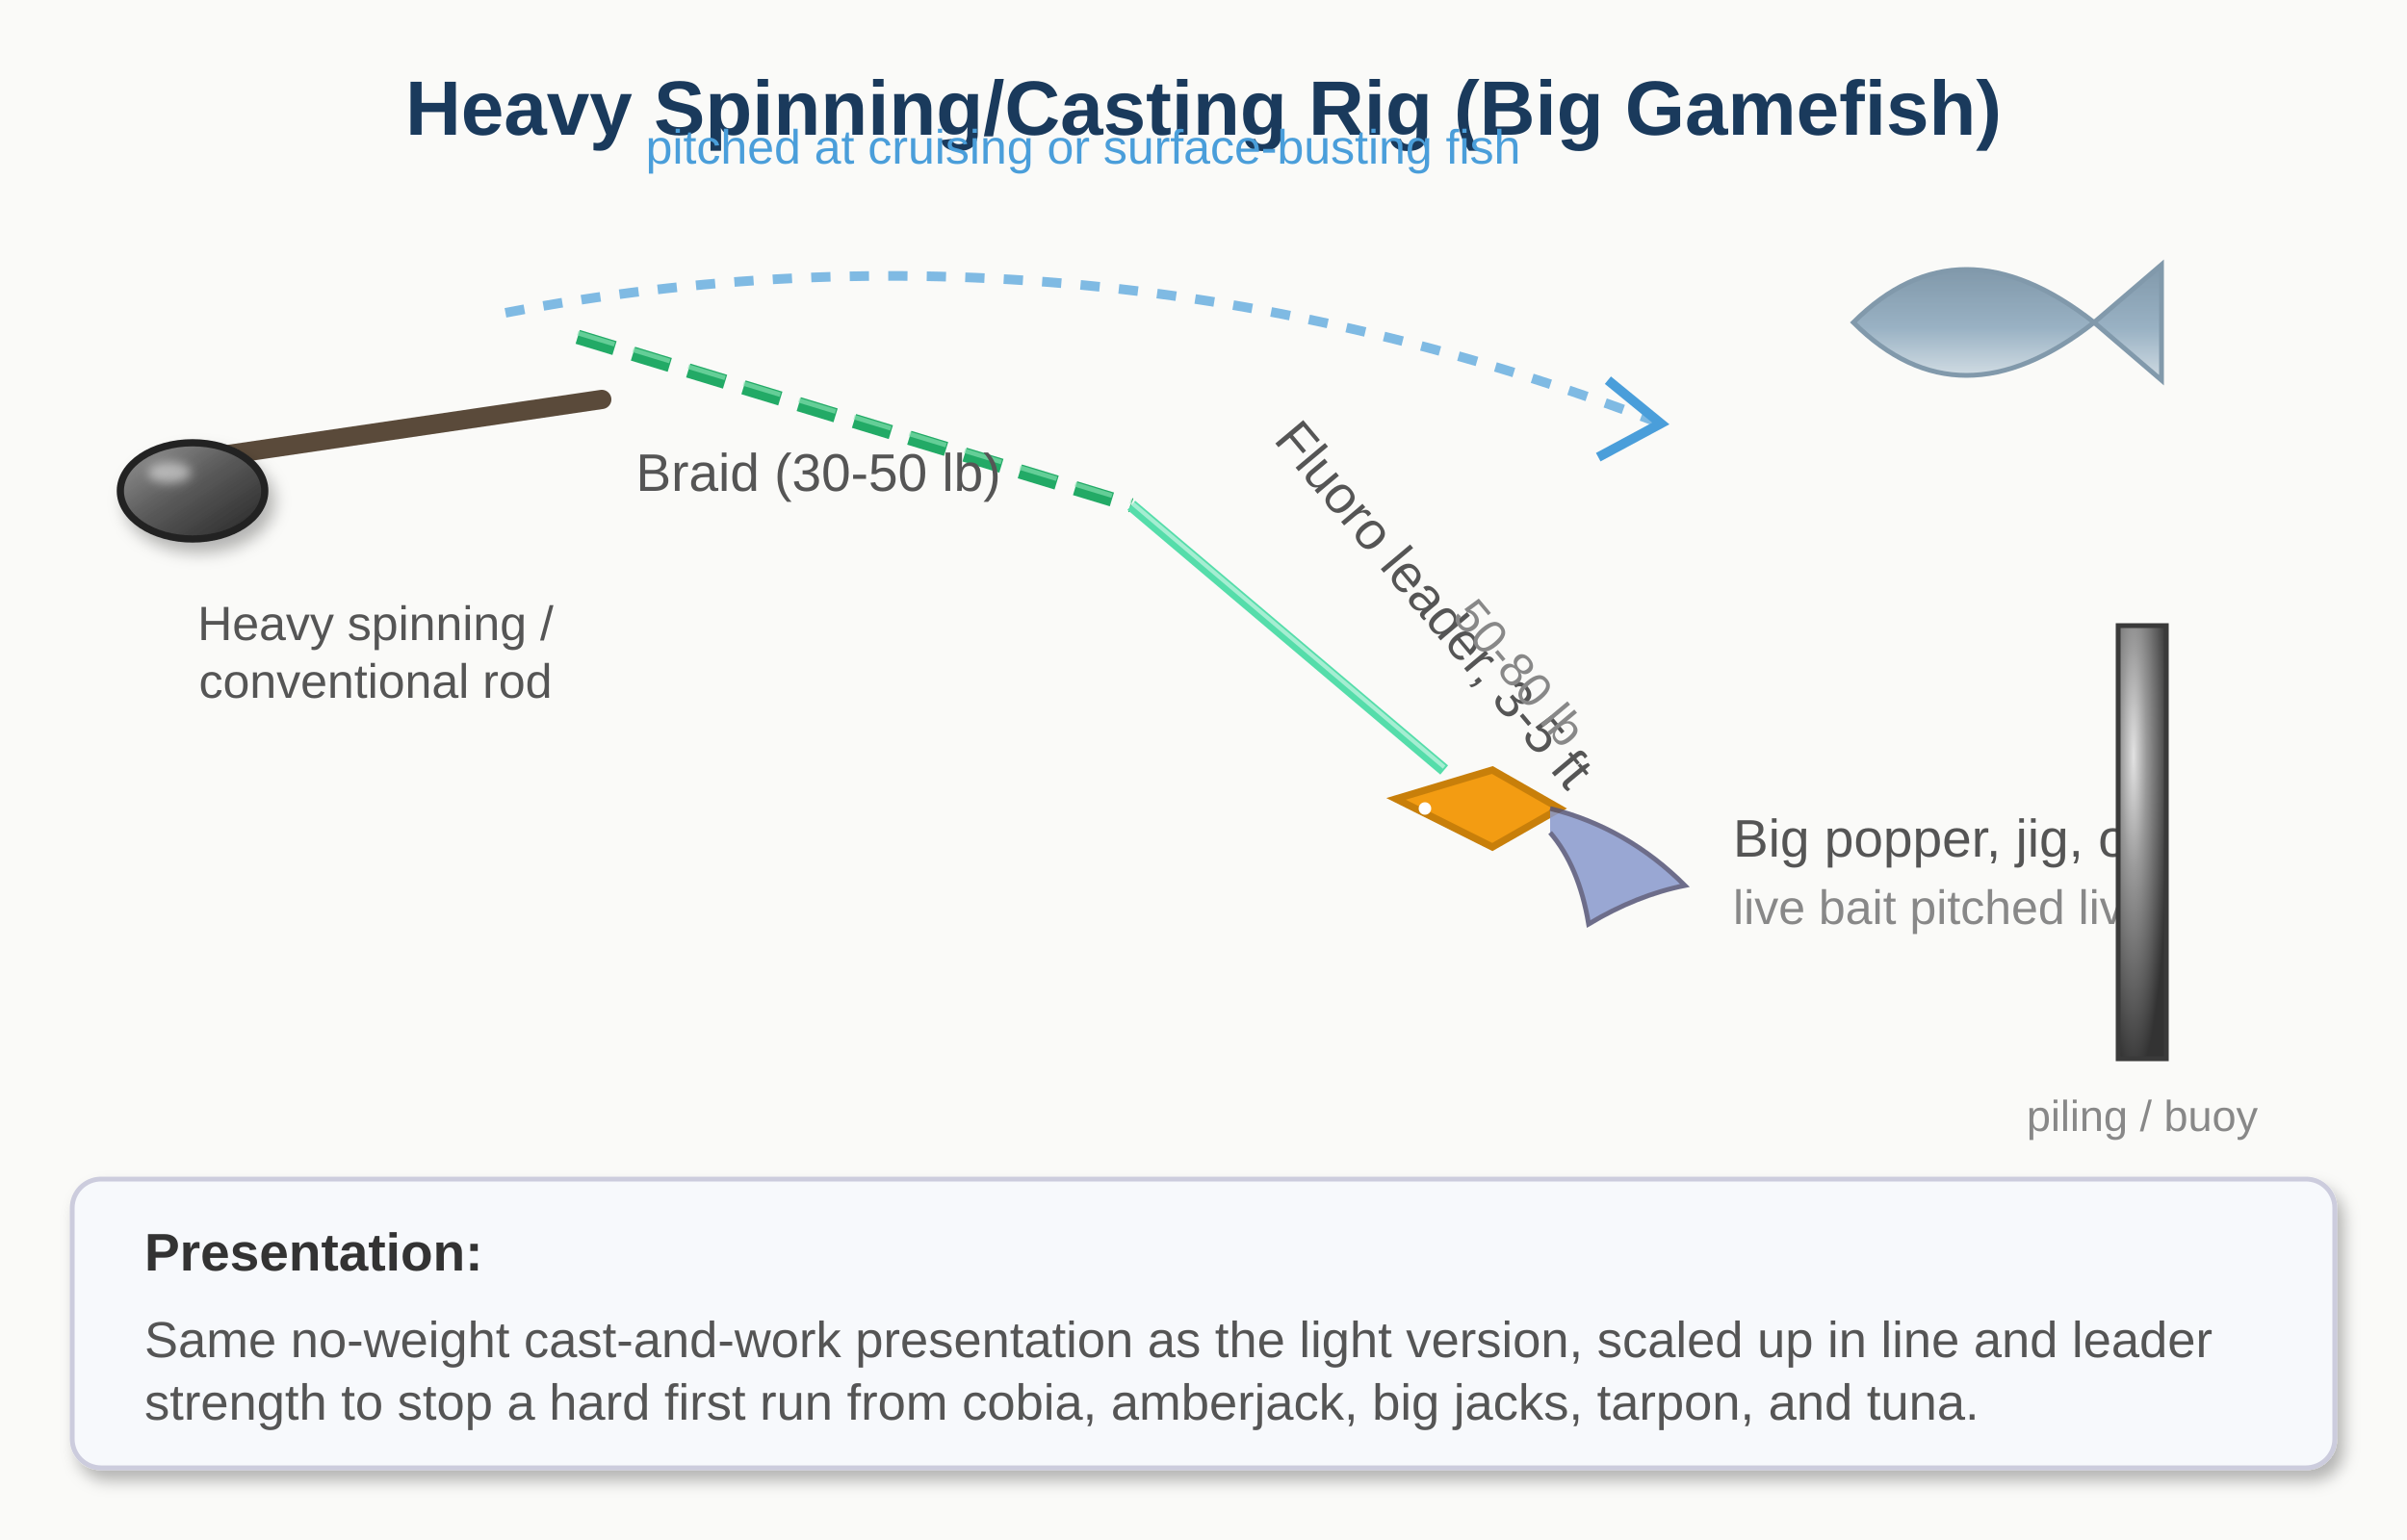
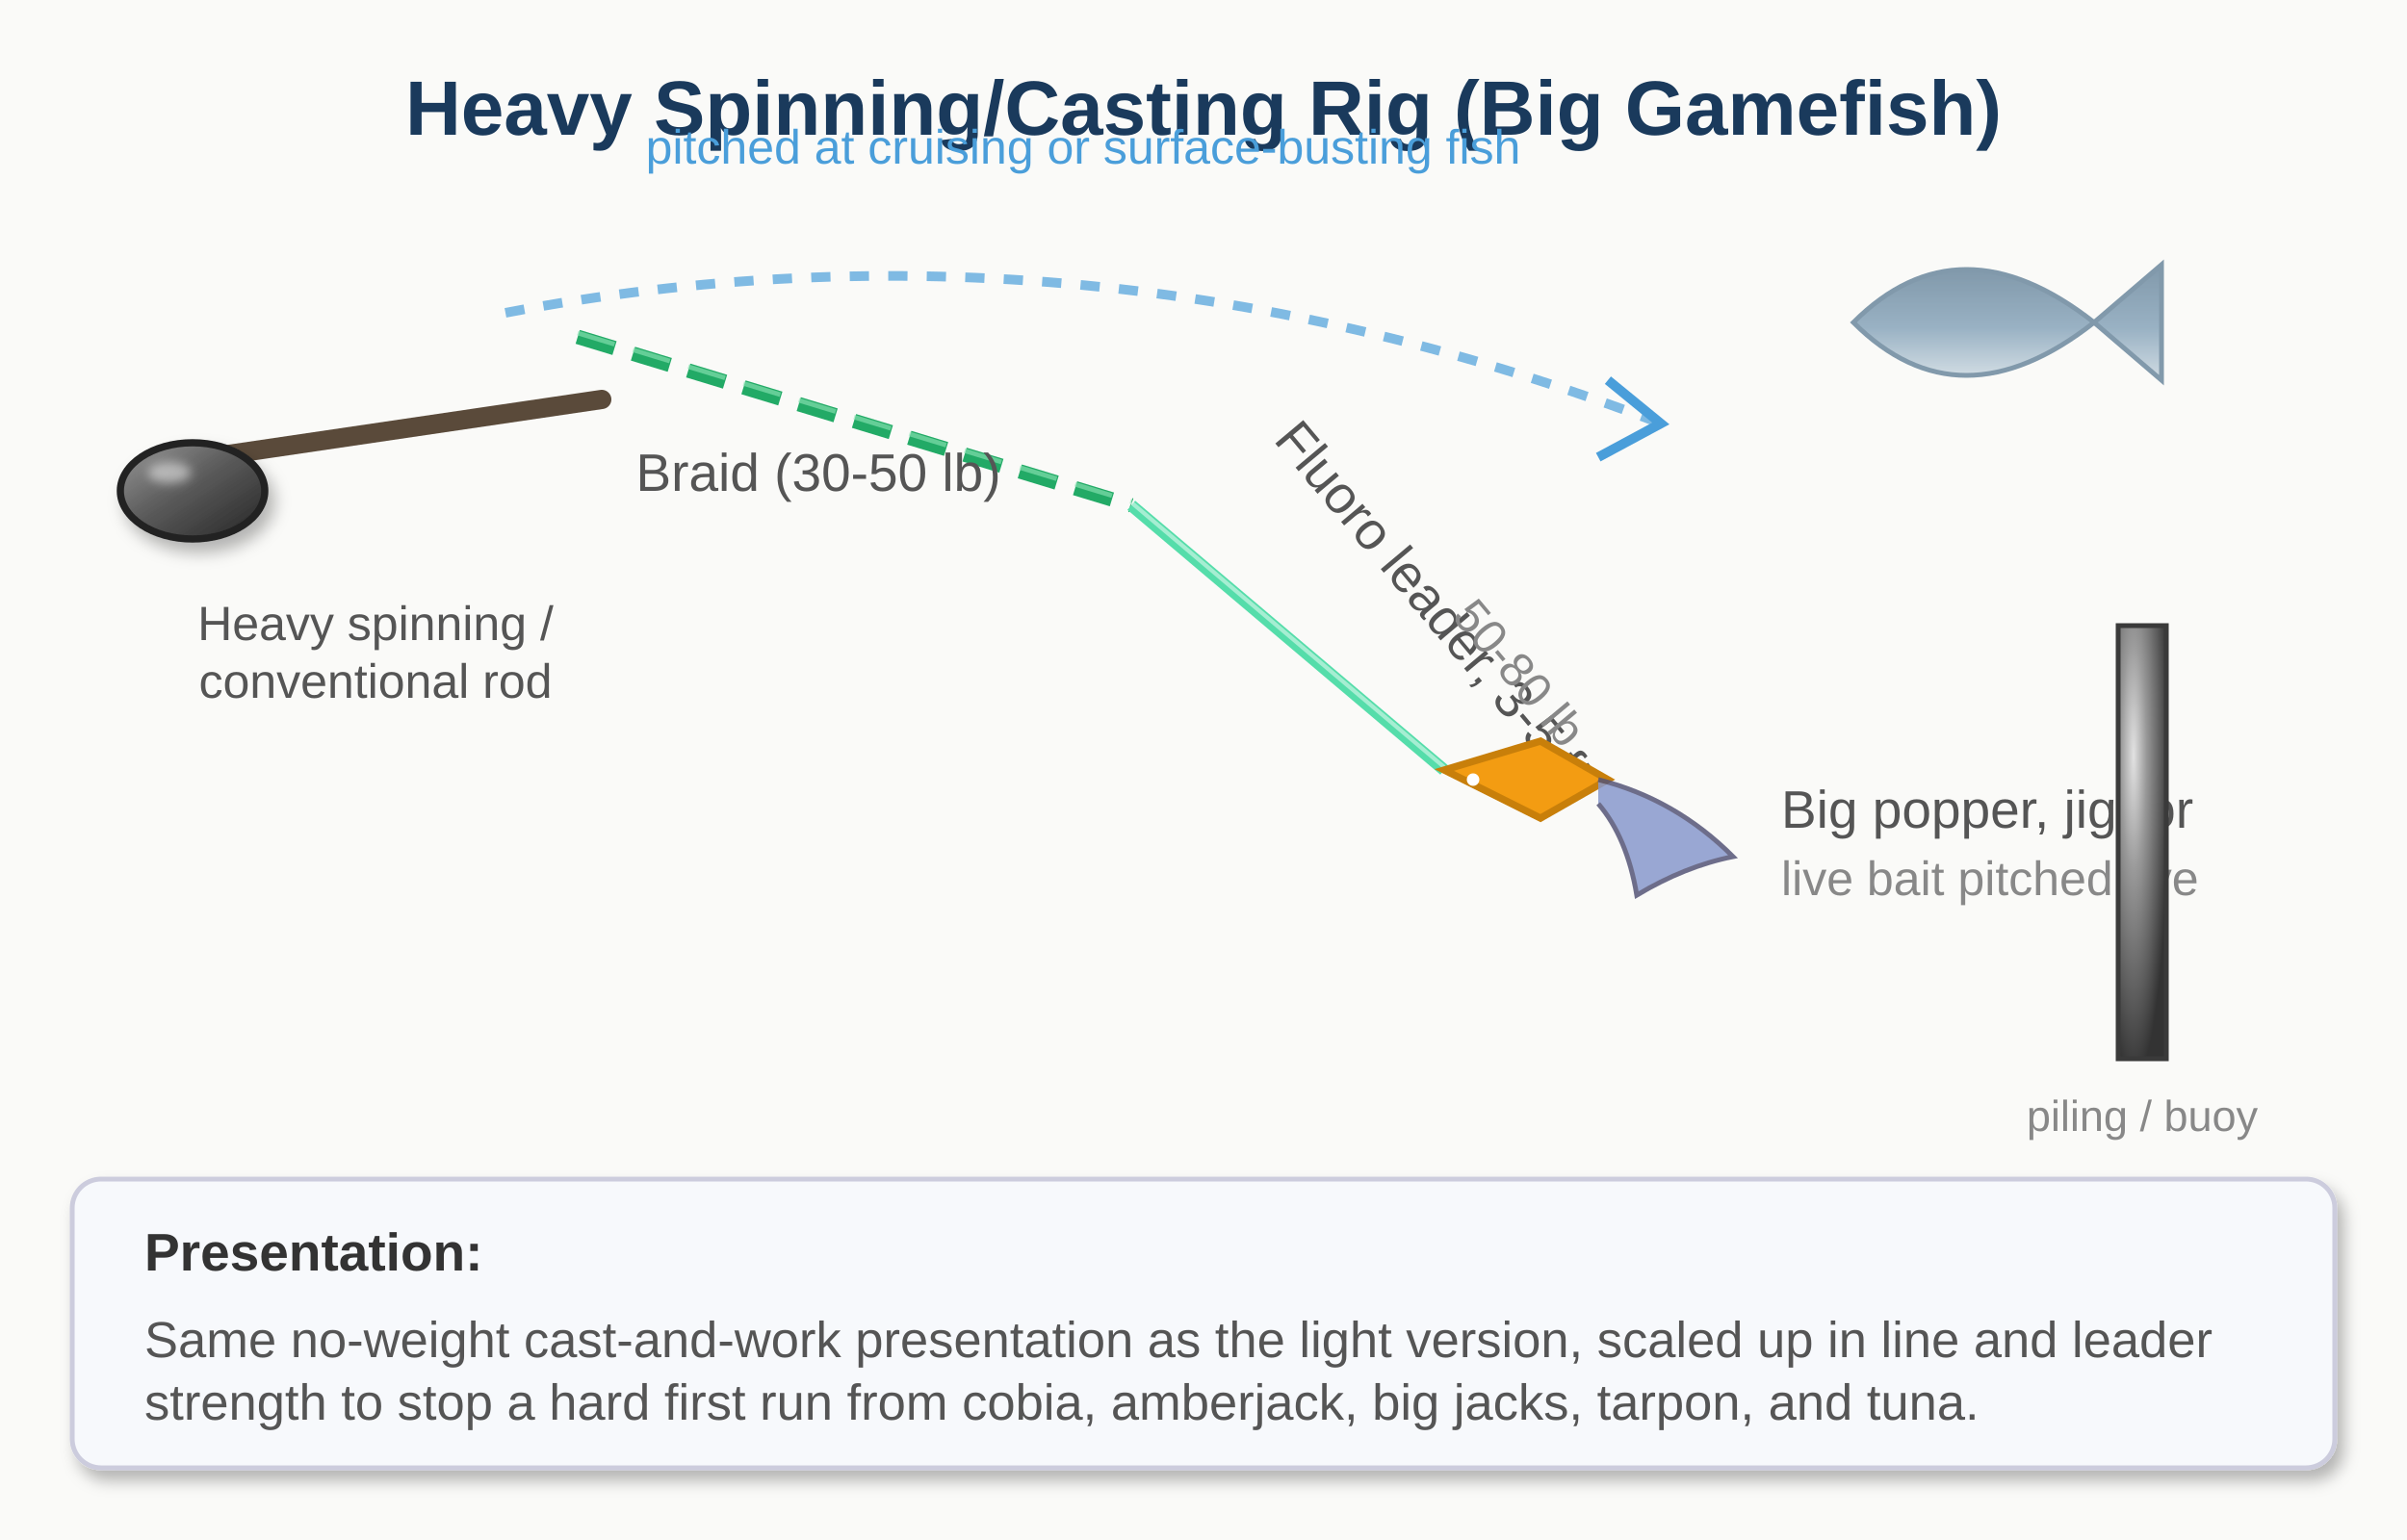
<svg xmlns="http://www.w3.org/2000/svg" viewBox="0 0 500 320" font-family="Arial, sans-serif">
  <rect x="0" y="0" width="500" height="320" fill="#FAFAF8" />
  <defs>
    <linearGradient id="fishGrad_6f92ad" x1="0%" y1="0%" x2="0%" y2="100%">
      <stop offset="0%" stop-color="#4d6f8a" />
      <stop offset="55%" stop-color="#6f92ad" />
      <stop offset="100%" stop-color="#beceda" />
    </linearGradient>
  </defs>
  <defs>
    <radialGradient id="baitGrad" cx="35%" cy="30%" r="75%">
      <stop offset="0%" stop-color="#ffe4c4" />
      <stop offset="45%" stop-color="#e8b48a" />
      <stop offset="100%" stop-color="#b5794a" />
    </radialGradient>
    <filter id="glossBlur" x="-60%" y="-60%" width="220%" height="220%">
      <feGaussianBlur stdDeviation="1.1" />
    </filter>
  </defs>
  <defs>
    <linearGradient id="steelGrad" x1="0%" y1="0%" x2="100%" y2="100%">
      <stop offset="0%" stop-color="#f2f2f2" />
      <stop offset="35%" stop-color="#b8b8b8" />
      <stop offset="70%" stop-color="#6e6e6e" />
      <stop offset="100%" stop-color="#3d3d3d" />
    </linearGradient>
    <linearGradient id="steelGradDark" x1="0%" y1="0%" x2="100%" y2="100%">
      <stop offset="0%" stop-color="#9a9a9a" />
      <stop offset="45%" stop-color="#5c5c5c" />
      <stop offset="100%" stop-color="#242424" />
    </linearGradient>
    <radialGradient id="leadGrad" cx="32%" cy="30%" r="75%">
      <stop offset="0%" stop-color="#e2e2e2" />
      <stop offset="35%" stop-color="#9a9a9a" />
      <stop offset="75%" stop-color="#5c5c5c" />
      <stop offset="100%" stop-color="#333333" />
    </radialGradient>
    <filter id="softShadow" x="-40%" y="-40%" width="180%" height="180%">
      <feDropShadow dx="1.4" dy="2.2" stdDeviation="1.6" flood-color="#000000" flood-opacity="0.28" />
    </filter>
  </defs>
  <text x="250" y="28" text-anchor="middle" font-size="16" font-weight="bold" fill="#1a3a5c">Heavy Spinning/Casting Rig (Big Gamefish)</text>
  <g transform="translate(30, 75)">
    <line x1="0" y1="22" x2="95" y2="8" stroke="#5a4a3a" stroke-width="4" stroke-linecap="round" />
    <ellipse cx="10" cy="27" rx="15" ry="10" fill="url(#steelGradDark)" stroke="#222222" stroke-width="1.5" filter="url(#softShadow)" />
    <ellipse cx="5.2" cy="23.2" rx="4.5" ry="2.2" fill="#ffffff" opacity="0.5" filter="url(#glossBlur)" />
    <text x="48" y="58" text-anchor="middle" font-size="10" fill="#555">Heavy spinning /</text>
    <text x="48" y="70" text-anchor="middle" font-size="10" fill="#555">conventional rod</text>
  </g>
  <path d="M105 65 Q225 42 345 88" fill="none" stroke="#4a9eda" stroke-width="2" stroke-dasharray="4,4" opacity="0.7" />
  <path d="M334 79 L345 88 L332 95" fill="none" stroke="#4a9eda" stroke-width="2" />
  <text x="225" y="34" text-anchor="middle" font-size="10" fill="#4a9eda">pitched at cruising or surface-busting fish</text>
  <line x1="120" y1="70" x2="235" y2="105" stroke="#2a6" stroke-width="3" stroke-dasharray="8,4" />
  <line x1="120" y1="69.2" x2="235" y2="104.2" stroke="#8fe6b8" stroke-width="0.96" stroke-dasharray="8,4" opacity="0.6" />
  <text x="170" y="102" text-anchor="middle" font-size="11" fill="#555">Braid (30-50 lb)</text>
  <line x1="235" y1="105" x2="300" y2="160" stroke="#5da" stroke-width="2.5" />
  <line x1="235" y1="104.4" x2="300" y2="159.4" stroke="#e8fbf3" stroke-width="0.85" opacity="0.55" />
  <text x="295" y="128" text-anchor="middle" font-size="11" fill="#555" transform="rotate(50, 295, 128)">Fluoro leader, 3-5 ft</text>
  <text x="313" y="142" text-anchor="middle" font-size="10" fill="#888" transform="rotate(50, 313, 142)">50-80 lb</text>
-   <g transform="translate(290, 160)">
+   <g transform="translate(300, 154)">
    <path d="M0 6 L20 0 L34 8 L20 16 Z" fill="#f39c12" stroke="#c87f0a" stroke-width="1.5" />
    <circle cx="6" cy="8" r="1.3" fill="#fff" />
    <path d="M32 8 Q48 12 60 24 Q50 26 40 32 Q38 20 32 13" fill="#89c" stroke="#557" stroke-width="1" opacity="0.85" />
    <text x="70" y="18" font-size="11" fill="#555">Big popper, jig, or</text>
    <text x="70" y="32" font-size="10" fill="#888">live bait pitched live</text>
  </g>
  <g transform="translate(385, 55)" opacity="0.7">
    <path d="M0 12 Q22 -10 50 12 Q22 34 0 12 Z" fill="url(#fishGrad_6f92ad)" stroke="#4d6f8a" stroke-width="1" />
    <path d="M50 12 L64 0 L64 24 Z" fill="url(#fishGrad_6f92ad)" stroke="#4d6f8a" stroke-width="1" />
  </g>
  <rect x="440" y="130" width="10" height="90" fill="url(#leadGrad)" stroke="#3a3a3a" stroke-width="1" />
  <text x="445" y="235" text-anchor="middle" font-size="9" fill="#888">piling / buoy</text>
  <rect x="15" y="245" width="470" height="60" rx="6" fill="#f7f9fc" stroke="#ccd" stroke-width="1" filter="url(#softShadow)" />
  <text x="30" y="264" font-size="11" fill="#333" font-weight="bold">Presentation:</text>
  <text x="30" y="282" font-size="10.5" fill="#555">Same no-weight cast-and-work presentation as the light version, scaled up in line and leader</text>
  <text x="30" y="295" font-size="10.5" fill="#555">strength to stop a hard first run from cobia, amberjack, big jacks, tarpon, and tuna.</text>
</svg>
